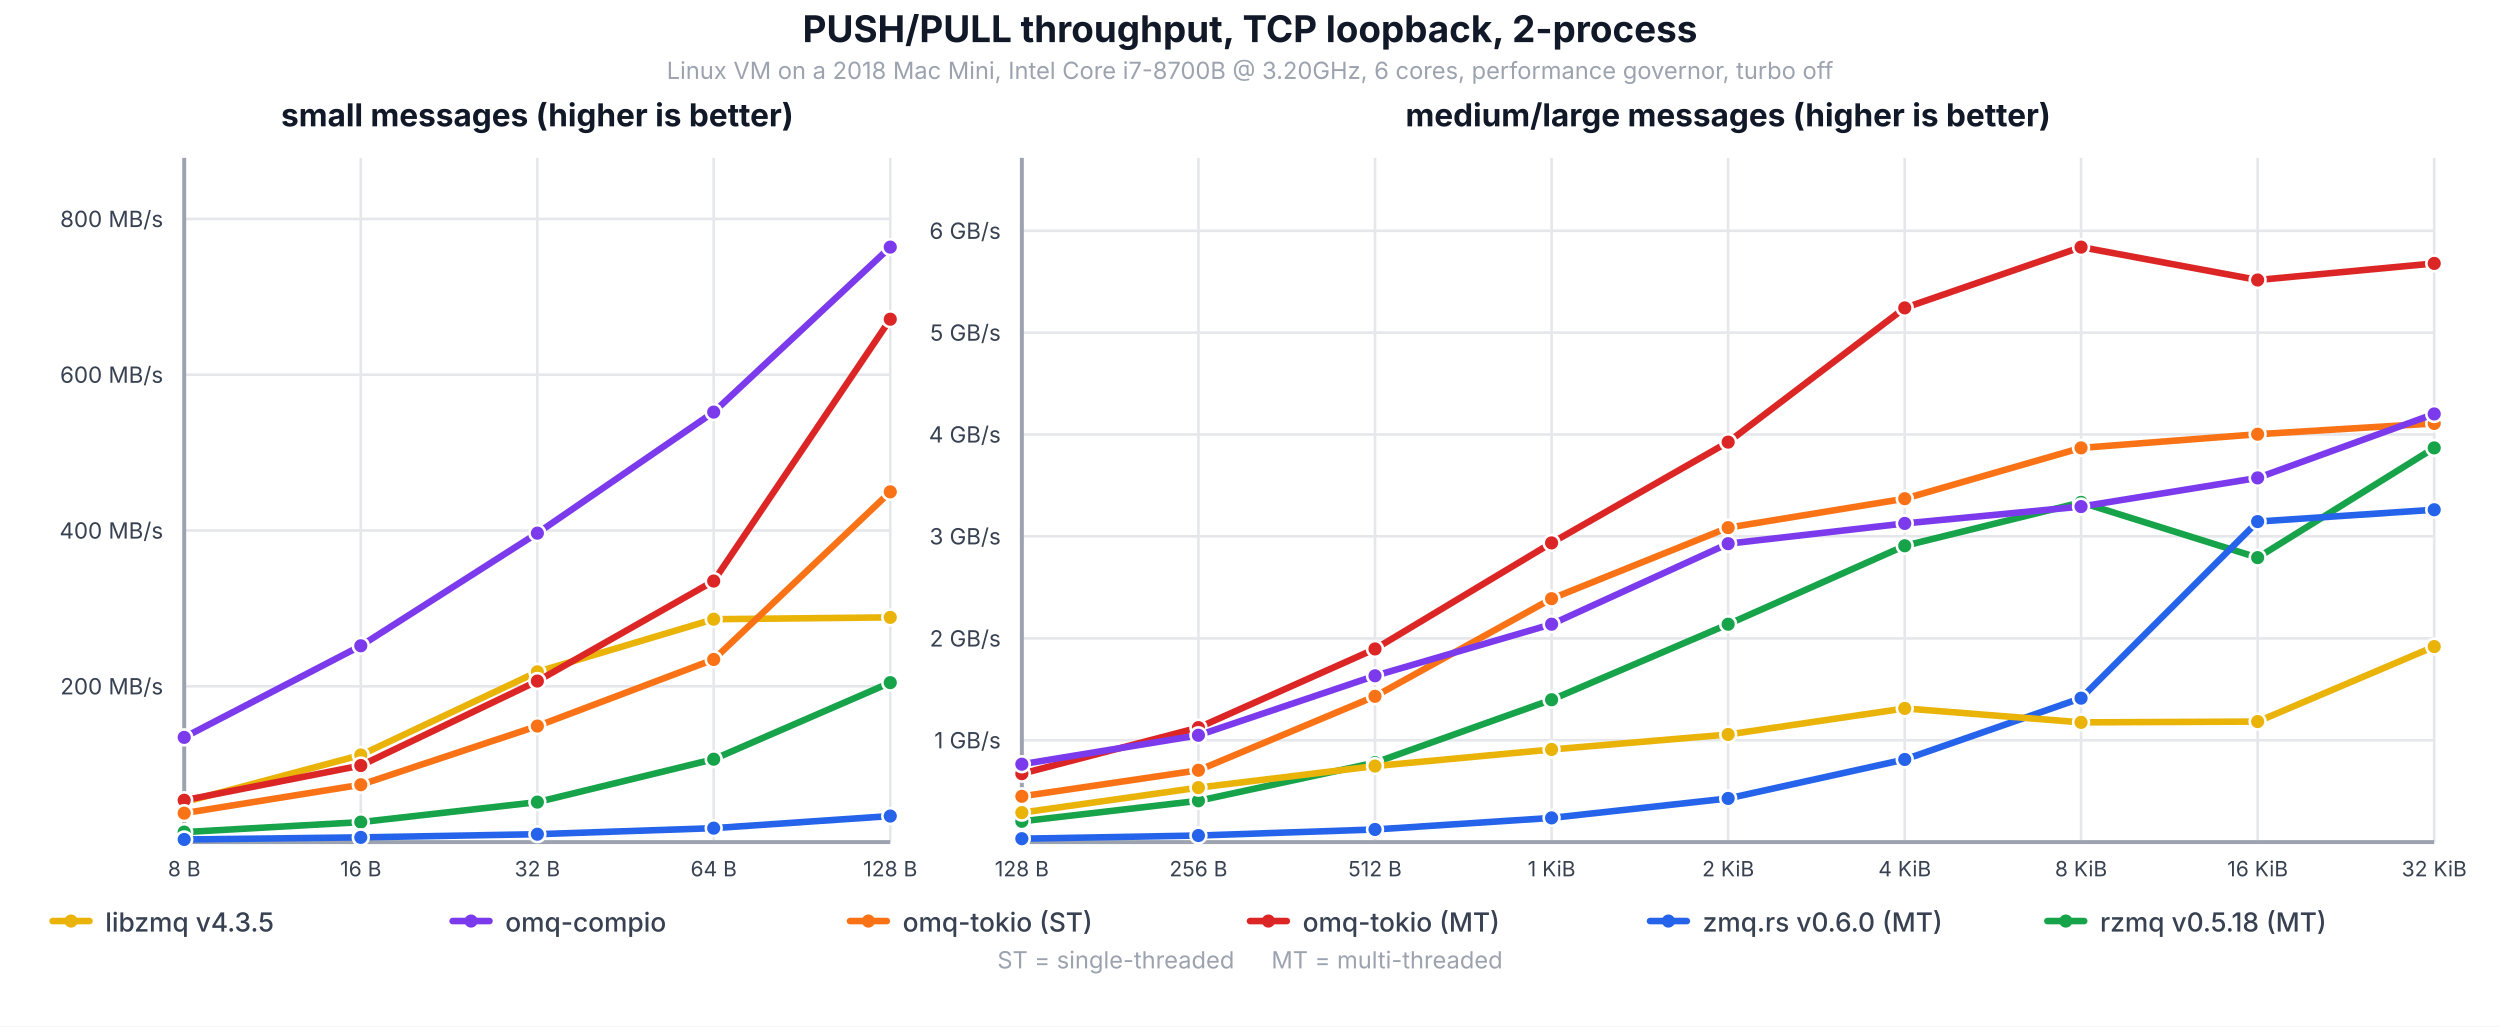
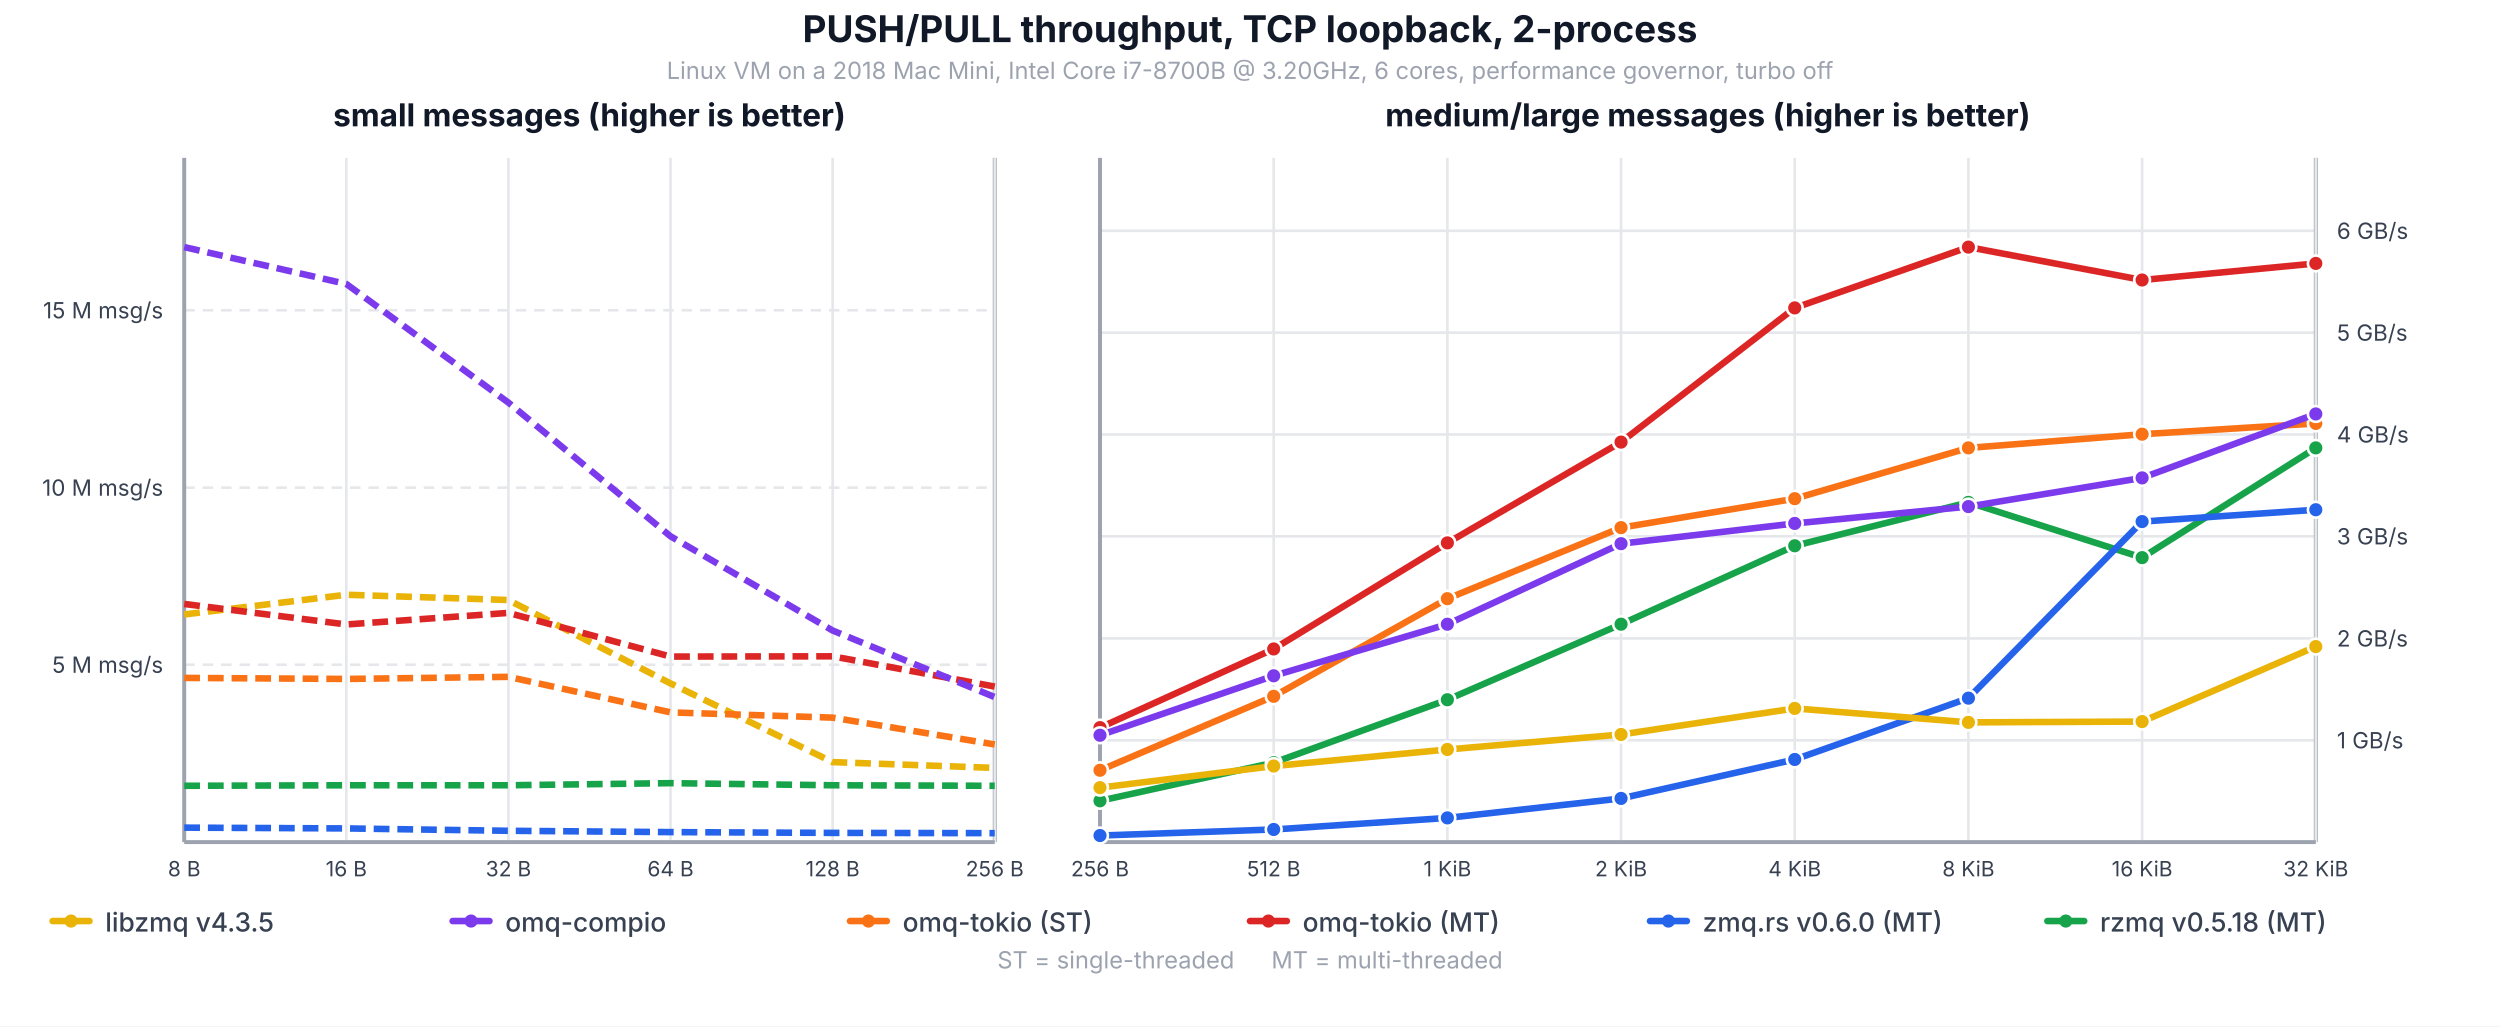
<svg xmlns="http://www.w3.org/2000/svg" viewBox="0 0 950 390" font-family="system-ui, -apple-system, sans-serif">
  <rect width="950" height="390" fill="white" />
  <text x="475.0" y="16.0" text-anchor="middle" fill="#111827" font-size="14" font-weight="700">PUSH/PULL throughput, TCP loopback, 2-process</text>
  <text x="475.0" y="30.0" text-anchor="middle" fill="#9ca3af" font-size="9">Linux VM on a 2018 Mac Mini, Intel Core i7-8700B @ 3.20GHz, 6 cores, performance governor, turbo off</text>
-   <text x="204.2" y="48.0" text-anchor="middle" fill="#111827" font-size="12" font-weight="700">small messages (higher is better)</text>
-   <line x1="70.0" y1="260.8" x2="338.3" y2="260.8" stroke="#e5e7eb" stroke-width="1" />
-   <text x="62.0" y="260.8" text-anchor="end" dominant-baseline="middle" fill="#374151" font-size="8.5">200 MB/s</text>
-   <line x1="70.0" y1="201.6" x2="338.3" y2="201.6" stroke="#e5e7eb" stroke-width="1" />
-   <text x="62.0" y="201.6" text-anchor="end" dominant-baseline="middle" fill="#374151" font-size="8.5">400 MB/s</text>
-   <line x1="70.0" y1="142.4" x2="338.3" y2="142.4" stroke="#e5e7eb" stroke-width="1" />
-   <text x="62.0" y="142.4" text-anchor="end" dominant-baseline="middle" fill="#374151" font-size="8.5">600 MB/s</text>
-   <line x1="70.0" y1="83.2" x2="338.3" y2="83.2" stroke="#e5e7eb" stroke-width="1" />
-   <text x="62.0" y="83.2" text-anchor="end" dominant-baseline="middle" fill="#374151" font-size="8.5">800 MB/s</text>
+   <text x="224.0" y="48.0" text-anchor="middle" fill="#111827" font-size="12" font-weight="700">small messages (higher is better)</text>
+   <line x1="70.0" y1="252.6" x2="378.0" y2="252.6" stroke="#e5e7eb" stroke-width="1" stroke-dasharray="4,3" />
+   <text x="62.0" y="252.6" text-anchor="end" dominant-baseline="middle" fill="#374151" font-size="8.5">5 M msg/s</text>
+   <line x1="70.0" y1="185.3" x2="378.0" y2="185.3" stroke="#e5e7eb" stroke-width="1" stroke-dasharray="4,3" />
+   <text x="62.0" y="185.3" text-anchor="end" dominant-baseline="middle" fill="#374151" font-size="8.5">10 M msg/s</text>
+   <line x1="70.0" y1="117.9" x2="378.0" y2="117.9" stroke="#e5e7eb" stroke-width="1" stroke-dasharray="4,3" />
+   <text x="62.0" y="117.9" text-anchor="end" dominant-baseline="middle" fill="#374151" font-size="8.5">15 M msg/s</text>
+   <line x1="378.0" y1="60.0" x2="378.0" y2="320.0" stroke="#9ca3af" stroke-width="1.5" />
  <line x1="70.0" y1="60.0" x2="70.0" y2="320.0" stroke="#e5e7eb" stroke-width="1" />
-   <line x1="137.1" y1="60.0" x2="137.1" y2="320.0" stroke="#e5e7eb" stroke-width="1" />
-   <line x1="204.2" y1="60.0" x2="204.2" y2="320.0" stroke="#e5e7eb" stroke-width="1" />
-   <line x1="271.2" y1="60.0" x2="271.2" y2="320.0" stroke="#e5e7eb" stroke-width="1" />
-   <line x1="338.3" y1="60.0" x2="338.3" y2="320.0" stroke="#e5e7eb" stroke-width="1" />
+   <line x1="131.6" y1="60.0" x2="131.6" y2="320.0" stroke="#e5e7eb" stroke-width="1" />
+   <line x1="193.2" y1="60.0" x2="193.2" y2="320.0" stroke="#e5e7eb" stroke-width="1" />
+   <line x1="254.8" y1="60.0" x2="254.8" y2="320.0" stroke="#e5e7eb" stroke-width="1" />
+   <line x1="316.4" y1="60.0" x2="316.4" y2="320.0" stroke="#e5e7eb" stroke-width="1" />
+   <line x1="378.0" y1="60.0" x2="378.0" y2="320.0" stroke="#e5e7eb" stroke-width="1" />
  <line x1="70.0" y1="60.0" x2="70.0" y2="320.0" stroke="#9ca3af" stroke-width="1.5" />
-   <line x1="70.0" y1="320.0" x2="338.3" y2="320.0" stroke="#9ca3af" stroke-width="1.5" />
-   <polyline points="70.0,316.2 137.1,312.4 204.2,304.8 271.2,288.5 338.3,259.4" fill="none" stroke="#16a34a" stroke-width="2.5" stroke-linecap="round" stroke-linejoin="round" />
-   <circle cx="70.0" cy="316.2" r="3" fill="#16a34a" stroke="white" stroke-width="1" />
-   <circle cx="137.1" cy="312.4" r="3" fill="#16a34a" stroke="white" stroke-width="1" />
-   <circle cx="204.2" cy="304.8" r="3" fill="#16a34a" stroke="white" stroke-width="1" />
-   <circle cx="271.2" cy="288.5" r="3" fill="#16a34a" stroke="white" stroke-width="1" />
-   <circle cx="338.3" cy="259.4" r="3" fill="#16a34a" stroke="white" stroke-width="1" />
-   <polyline points="70.0,319.0 137.1,318.2 204.2,317.0 271.2,314.7 338.3,310.1" fill="none" stroke="#2563eb" stroke-width="2.5" stroke-linecap="round" stroke-linejoin="round" />
-   <circle cx="70.0" cy="319.0" r="3" fill="#2563eb" stroke="white" stroke-width="1" />
-   <circle cx="137.1" cy="318.2" r="3" fill="#2563eb" stroke="white" stroke-width="1" />
-   <circle cx="204.2" cy="317.0" r="3" fill="#2563eb" stroke="white" stroke-width="1" />
-   <circle cx="271.2" cy="314.7" r="3" fill="#2563eb" stroke="white" stroke-width="1" />
-   <circle cx="338.3" cy="310.1" r="3" fill="#2563eb" stroke="white" stroke-width="1" />
-   <polyline points="70.0,304.8 137.1,286.9 204.2,255.3 271.2,235.3 338.3,234.6" fill="none" stroke="#eab308" stroke-width="2.5" stroke-linecap="round" stroke-linejoin="round" />
-   <circle cx="70.0" cy="304.8" r="3" fill="#eab308" stroke="white" stroke-width="1" />
-   <circle cx="137.1" cy="286.9" r="3" fill="#eab308" stroke="white" stroke-width="1" />
-   <circle cx="204.2" cy="255.3" r="3" fill="#eab308" stroke="white" stroke-width="1" />
-   <circle cx="271.2" cy="235.3" r="3" fill="#eab308" stroke="white" stroke-width="1" />
-   <circle cx="338.3" cy="234.6" r="3" fill="#eab308" stroke="white" stroke-width="1" />
-   <polyline points="70.0,304.1 137.1,290.9 204.2,258.8 271.2,220.8 338.3,121.3" fill="none" stroke="#dc2626" stroke-width="2.5" stroke-linecap="round" stroke-linejoin="round" />
-   <circle cx="70.0" cy="304.1" r="3" fill="#dc2626" stroke="white" stroke-width="1" />
-   <circle cx="137.1" cy="290.9" r="3" fill="#dc2626" stroke="white" stroke-width="1" />
-   <circle cx="204.2" cy="258.8" r="3" fill="#dc2626" stroke="white" stroke-width="1" />
-   <circle cx="271.2" cy="220.8" r="3" fill="#dc2626" stroke="white" stroke-width="1" />
-   <circle cx="338.3" cy="121.3" r="3" fill="#dc2626" stroke="white" stroke-width="1" />
-   <polyline points="70.0,309.0 137.1,298.2 204.2,275.9 271.2,250.6 338.3,186.9" fill="none" stroke="#f97316" stroke-width="2.5" stroke-linecap="round" stroke-linejoin="round" />
-   <circle cx="70.0" cy="309.0" r="3" fill="#f97316" stroke="white" stroke-width="1" />
-   <circle cx="137.1" cy="298.2" r="3" fill="#f97316" stroke="white" stroke-width="1" />
-   <circle cx="204.2" cy="275.9" r="3" fill="#f97316" stroke="white" stroke-width="1" />
-   <circle cx="271.2" cy="250.6" r="3" fill="#f97316" stroke="white" stroke-width="1" />
-   <circle cx="338.3" cy="186.9" r="3" fill="#f97316" stroke="white" stroke-width="1" />
-   <polyline points="70.0,280.2 137.1,245.4 204.2,202.6 271.2,156.6 338.3,93.9" fill="none" stroke="#7c3aed" stroke-width="2.5" stroke-linecap="round" stroke-linejoin="round" />
-   <circle cx="70.0" cy="280.2" r="3" fill="#7c3aed" stroke="white" stroke-width="1" />
-   <circle cx="137.1" cy="245.4" r="3" fill="#7c3aed" stroke="white" stroke-width="1" />
-   <circle cx="204.2" cy="202.6" r="3" fill="#7c3aed" stroke="white" stroke-width="1" />
-   <circle cx="271.2" cy="156.6" r="3" fill="#7c3aed" stroke="white" stroke-width="1" />
-   <circle cx="338.3" cy="93.9" r="3" fill="#7c3aed" stroke="white" stroke-width="1" />
+   <line x1="70.0" y1="320.0" x2="378.0" y2="320.0" stroke="#9ca3af" stroke-width="1.5" />
+   <polyline points="70.0,298.6 131.6,298.4 193.2,298.4 254.8,297.6 316.4,298.4 378.0,298.6" fill="none" stroke="#16a34a" stroke-width="2.5" stroke-dasharray="6,3" />
+   <polyline points="70.0,314.5 131.6,314.8 193.2,315.7 254.8,316.2 316.4,316.5 378.0,316.6" fill="none" stroke="#2563eb" stroke-width="2.5" stroke-dasharray="6,3" />
+   <polyline points="70.0,233.5 131.6,226.0 193.2,228.0 254.8,259.7 316.4,289.6 378.0,291.8" fill="none" stroke="#eab308" stroke-width="2.5" stroke-dasharray="6,3" />
+   <polyline points="70.0,229.5 131.6,237.3 193.2,232.9 254.8,249.5 316.4,249.4 378.0,260.9" fill="none" stroke="#dc2626" stroke-width="2.5" stroke-dasharray="6,3" />
+   <polyline points="70.0,257.6 131.6,258.0 193.2,257.2 254.8,270.7 316.4,272.7 378.0,282.9" fill="none" stroke="#f97316" stroke-width="2.5" stroke-dasharray="6,3" />
+   <polyline points="70.0,93.9 131.6,107.9 193.2,153.0 254.8,203.8 316.4,239.6 378.0,264.9" fill="none" stroke="#7c3aed" stroke-width="2.5" stroke-dasharray="6,3" />
  <text x="70.0" y="333.0" text-anchor="middle" fill="#374151" font-size="8">8 B</text>
-   <text x="137.1" y="333.0" text-anchor="middle" fill="#374151" font-size="8">16 B</text>
-   <text x="204.2" y="333.0" text-anchor="middle" fill="#374151" font-size="8">32 B</text>
-   <text x="271.2" y="333.0" text-anchor="middle" fill="#374151" font-size="8">64 B</text>
-   <text x="338.3" y="333.0" text-anchor="middle" fill="#374151" font-size="8">128 B</text>
-   <text x="656.7" y="48.0" text-anchor="middle" fill="#111827" font-size="12" font-weight="700">medium/large messages (higher is better)</text>
-   <line x1="388.3" y1="281.3" x2="925.0" y2="281.3" stroke="#e5e7eb" stroke-width="1" />
-   <text x="380.3" y="281.3" text-anchor="end" dominant-baseline="middle" fill="#374151" font-size="8.5">1 GB/s</text>
-   <line x1="388.3" y1="242.6" x2="925.0" y2="242.6" stroke="#e5e7eb" stroke-width="1" />
-   <text x="380.3" y="242.6" text-anchor="end" dominant-baseline="middle" fill="#374151" font-size="8.5">2 GB/s</text>
-   <line x1="388.3" y1="203.8" x2="925.0" y2="203.8" stroke="#e5e7eb" stroke-width="1" />
-   <text x="380.3" y="203.8" text-anchor="end" dominant-baseline="middle" fill="#374151" font-size="8.5">3 GB/s</text>
-   <line x1="388.3" y1="165.1" x2="925.0" y2="165.1" stroke="#e5e7eb" stroke-width="1" />
-   <text x="380.3" y="165.1" text-anchor="end" dominant-baseline="middle" fill="#374151" font-size="8.5">4 GB/s</text>
-   <line x1="388.3" y1="126.4" x2="925.0" y2="126.4" stroke="#e5e7eb" stroke-width="1" />
-   <text x="380.3" y="126.4" text-anchor="end" dominant-baseline="middle" fill="#374151" font-size="8.5">5 GB/s</text>
-   <line x1="388.3" y1="87.7" x2="925.0" y2="87.7" stroke="#e5e7eb" stroke-width="1" />
-   <text x="380.3" y="87.7" text-anchor="end" dominant-baseline="middle" fill="#374151" font-size="8.5">6 GB/s</text>
-   <line x1="388.3" y1="60.0" x2="388.3" y2="320.0" stroke="#e5e7eb" stroke-width="1" />
-   <line x1="455.4" y1="60.0" x2="455.4" y2="320.0" stroke="#e5e7eb" stroke-width="1" />
-   <line x1="522.5" y1="60.0" x2="522.5" y2="320.0" stroke="#e5e7eb" stroke-width="1" />
-   <line x1="589.6" y1="60.0" x2="589.6" y2="320.0" stroke="#e5e7eb" stroke-width="1" />
-   <line x1="656.7" y1="60.0" x2="656.7" y2="320.0" stroke="#e5e7eb" stroke-width="1" />
-   <line x1="723.8" y1="60.0" x2="723.8" y2="320.0" stroke="#e5e7eb" stroke-width="1" />
-   <line x1="790.8" y1="60.0" x2="790.8" y2="320.0" stroke="#e5e7eb" stroke-width="1" />
-   <line x1="857.9" y1="60.0" x2="857.9" y2="320.0" stroke="#e5e7eb" stroke-width="1" />
-   <line x1="925.0" y1="60.0" x2="925.0" y2="320.0" stroke="#e5e7eb" stroke-width="1" />
-   <line x1="388.3" y1="60.0" x2="388.3" y2="320.0" stroke="#9ca3af" stroke-width="1.5" />
-   <line x1="388.3" y1="320.0" x2="925.0" y2="320.0" stroke="#9ca3af" stroke-width="1.5" />
-   <polyline points="388.3,312.1 455.4,304.3 522.5,289.8 589.6,265.9 656.7,237.2 723.8,207.4 790.8,190.9 857.9,211.9 925.0,170.2" fill="none" stroke="#16a34a" stroke-width="2.5" stroke-linecap="round" stroke-linejoin="round" />
-   <circle cx="388.3" cy="312.1" r="3" fill="#16a34a" stroke="white" stroke-width="1" />
-   <circle cx="455.4" cy="304.3" r="3" fill="#16a34a" stroke="white" stroke-width="1" />
-   <circle cx="522.5" cy="289.8" r="3" fill="#16a34a" stroke="white" stroke-width="1" />
-   <circle cx="589.6" cy="265.9" r="3" fill="#16a34a" stroke="white" stroke-width="1" />
-   <circle cx="656.7" cy="237.2" r="3" fill="#16a34a" stroke="white" stroke-width="1" />
-   <circle cx="723.8" cy="207.4" r="3" fill="#16a34a" stroke="white" stroke-width="1" />
-   <circle cx="790.8" cy="190.9" r="3" fill="#16a34a" stroke="white" stroke-width="1" />
-   <circle cx="857.9" cy="211.9" r="3" fill="#16a34a" stroke="white" stroke-width="1" />
-   <circle cx="925.0" cy="170.2" r="3" fill="#16a34a" stroke="white" stroke-width="1" />
-   <polyline points="388.3,318.7 455.4,317.5 522.5,315.2 589.6,310.8 656.7,303.4 723.8,288.6 790.8,265.3 857.9,198.2 925.0,193.7" fill="none" stroke="#2563eb" stroke-width="2.5" stroke-linecap="round" stroke-linejoin="round" />
-   <circle cx="388.3" cy="318.7" r="3" fill="#2563eb" stroke="white" stroke-width="1" />
-   <circle cx="455.4" cy="317.5" r="3" fill="#2563eb" stroke="white" stroke-width="1" />
-   <circle cx="522.5" cy="315.2" r="3" fill="#2563eb" stroke="white" stroke-width="1" />
-   <circle cx="589.6" cy="310.8" r="3" fill="#2563eb" stroke="white" stroke-width="1" />
-   <circle cx="656.7" cy="303.4" r="3" fill="#2563eb" stroke="white" stroke-width="1" />
-   <circle cx="723.8" cy="288.6" r="3" fill="#2563eb" stroke="white" stroke-width="1" />
-   <circle cx="790.8" cy="265.3" r="3" fill="#2563eb" stroke="white" stroke-width="1" />
-   <circle cx="857.9" cy="198.2" r="3" fill="#2563eb" stroke="white" stroke-width="1" />
-   <circle cx="925.0" cy="193.7" r="3" fill="#2563eb" stroke="white" stroke-width="1" />
-   <polyline points="388.3,308.8 455.4,299.3 522.5,291.1 589.6,284.8 656.7,279.1 723.8,269.2 790.8,274.5 857.9,274.2 925.0,245.7" fill="none" stroke="#eab308" stroke-width="2.5" stroke-linecap="round" stroke-linejoin="round" />
-   <circle cx="388.3" cy="308.8" r="3" fill="#eab308" stroke="white" stroke-width="1" />
-   <circle cx="455.4" cy="299.3" r="3" fill="#eab308" stroke="white" stroke-width="1" />
-   <circle cx="522.5" cy="291.1" r="3" fill="#eab308" stroke="white" stroke-width="1" />
-   <circle cx="589.6" cy="284.8" r="3" fill="#eab308" stroke="white" stroke-width="1" />
-   <circle cx="656.7" cy="279.1" r="3" fill="#eab308" stroke="white" stroke-width="1" />
-   <circle cx="723.8" cy="269.2" r="3" fill="#eab308" stroke="white" stroke-width="1" />
-   <circle cx="790.8" cy="274.5" r="3" fill="#eab308" stroke="white" stroke-width="1" />
-   <circle cx="857.9" cy="274.2" r="3" fill="#eab308" stroke="white" stroke-width="1" />
-   <circle cx="925.0" cy="245.7" r="3" fill="#eab308" stroke="white" stroke-width="1" />
-   <polyline points="388.3,294.0 455.4,276.5 522.5,246.6 589.6,206.3 656.7,168.0 723.8,117.0 790.8,93.9 857.9,106.4 925.0,100.1" fill="none" stroke="#dc2626" stroke-width="2.5" stroke-linecap="round" stroke-linejoin="round" />
-   <circle cx="388.3" cy="294.0" r="3" fill="#dc2626" stroke="white" stroke-width="1" />
-   <circle cx="455.4" cy="276.5" r="3" fill="#dc2626" stroke="white" stroke-width="1" />
-   <circle cx="522.5" cy="246.6" r="3" fill="#dc2626" stroke="white" stroke-width="1" />
-   <circle cx="589.6" cy="206.3" r="3" fill="#dc2626" stroke="white" stroke-width="1" />
-   <circle cx="656.7" cy="168.0" r="3" fill="#dc2626" stroke="white" stroke-width="1" />
-   <circle cx="723.8" cy="117.0" r="3" fill="#dc2626" stroke="white" stroke-width="1" />
-   <circle cx="790.8" cy="93.9" r="3" fill="#dc2626" stroke="white" stroke-width="1" />
-   <circle cx="857.9" cy="106.4" r="3" fill="#dc2626" stroke="white" stroke-width="1" />
-   <circle cx="925.0" cy="100.1" r="3" fill="#dc2626" stroke="white" stroke-width="1" />
-   <polyline points="388.3,302.6 455.4,292.7 522.5,264.6 589.6,227.5 656.7,200.5 723.8,189.5 790.8,170.2 857.9,165.0 925.0,160.9" fill="none" stroke="#f97316" stroke-width="2.5" stroke-linecap="round" stroke-linejoin="round" />
-   <circle cx="388.3" cy="302.6" r="3" fill="#f97316" stroke="white" stroke-width="1" />
-   <circle cx="455.4" cy="292.7" r="3" fill="#f97316" stroke="white" stroke-width="1" />
-   <circle cx="522.5" cy="264.6" r="3" fill="#f97316" stroke="white" stroke-width="1" />
-   <circle cx="589.6" cy="227.5" r="3" fill="#f97316" stroke="white" stroke-width="1" />
-   <circle cx="656.7" cy="200.5" r="3" fill="#f97316" stroke="white" stroke-width="1" />
-   <circle cx="723.8" cy="189.5" r="3" fill="#f97316" stroke="white" stroke-width="1" />
-   <circle cx="790.8" cy="170.2" r="3" fill="#f97316" stroke="white" stroke-width="1" />
-   <circle cx="857.9" cy="165.0" r="3" fill="#f97316" stroke="white" stroke-width="1" />
-   <circle cx="925.0" cy="160.9" r="3" fill="#f97316" stroke="white" stroke-width="1" />
-   <polyline points="388.3,290.4 455.4,279.4 522.5,256.8 589.6,237.2 656.7,206.6 723.8,198.9 790.8,192.5 857.9,181.6 925.0,157.3" fill="none" stroke="#7c3aed" stroke-width="2.5" stroke-linecap="round" stroke-linejoin="round" />
-   <circle cx="388.3" cy="290.4" r="3" fill="#7c3aed" stroke="white" stroke-width="1" />
-   <circle cx="455.4" cy="279.4" r="3" fill="#7c3aed" stroke="white" stroke-width="1" />
-   <circle cx="522.5" cy="256.8" r="3" fill="#7c3aed" stroke="white" stroke-width="1" />
-   <circle cx="589.6" cy="237.2" r="3" fill="#7c3aed" stroke="white" stroke-width="1" />
-   <circle cx="656.7" cy="206.6" r="3" fill="#7c3aed" stroke="white" stroke-width="1" />
-   <circle cx="723.8" cy="198.9" r="3" fill="#7c3aed" stroke="white" stroke-width="1" />
-   <circle cx="790.8" cy="192.5" r="3" fill="#7c3aed" stroke="white" stroke-width="1" />
-   <circle cx="857.9" cy="181.6" r="3" fill="#7c3aed" stroke="white" stroke-width="1" />
-   <circle cx="925.0" cy="157.3" r="3" fill="#7c3aed" stroke="white" stroke-width="1" />
-   <text x="388.3" y="333.0" text-anchor="middle" fill="#374151" font-size="8">128 B</text>
-   <text x="455.4" y="333.0" text-anchor="middle" fill="#374151" font-size="8">256 B</text>
-   <text x="522.5" y="333.0" text-anchor="middle" fill="#374151" font-size="8">512 B</text>
-   <text x="589.6" y="333.0" text-anchor="middle" fill="#374151" font-size="8">1 KiB</text>
-   <text x="656.7" y="333.0" text-anchor="middle" fill="#374151" font-size="8">2 KiB</text>
-   <text x="723.8" y="333.0" text-anchor="middle" fill="#374151" font-size="8">4 KiB</text>
-   <text x="790.8" y="333.0" text-anchor="middle" fill="#374151" font-size="8">8 KiB</text>
-   <text x="857.9" y="333.0" text-anchor="middle" fill="#374151" font-size="8">16 KiB</text>
-   <text x="925.0" y="333.0" text-anchor="middle" fill="#374151" font-size="8">32 KiB</text>
+   <text x="131.6" y="333.0" text-anchor="middle" fill="#374151" font-size="8">16 B</text>
+   <text x="193.2" y="333.0" text-anchor="middle" fill="#374151" font-size="8">32 B</text>
+   <text x="254.8" y="333.0" text-anchor="middle" fill="#374151" font-size="8">64 B</text>
+   <text x="316.4" y="333.0" text-anchor="middle" fill="#374151" font-size="8">128 B</text>
+   <text x="378.0" y="333.0" text-anchor="middle" fill="#374151" font-size="8">256 B</text>
+   <text x="649.0" y="48.0" text-anchor="middle" fill="#111827" font-size="12" font-weight="700">medium/large messages (higher is better)</text>
+   <line x1="418.0" y1="281.3" x2="880.0" y2="281.3" stroke="#e5e7eb" stroke-width="1" />
+   <text x="888.0" y="281.3" text-anchor="start" dominant-baseline="middle" fill="#374151" font-size="8.5">1 GB/s</text>
+   <line x1="418.0" y1="242.6" x2="880.0" y2="242.6" stroke="#e5e7eb" stroke-width="1" />
+   <text x="888.0" y="242.6" text-anchor="start" dominant-baseline="middle" fill="#374151" font-size="8.5">2 GB/s</text>
+   <line x1="418.0" y1="203.8" x2="880.0" y2="203.8" stroke="#e5e7eb" stroke-width="1" />
+   <text x="888.0" y="203.8" text-anchor="start" dominant-baseline="middle" fill="#374151" font-size="8.5">3 GB/s</text>
+   <line x1="418.0" y1="165.1" x2="880.0" y2="165.1" stroke="#e5e7eb" stroke-width="1" />
+   <text x="888.0" y="165.1" text-anchor="start" dominant-baseline="middle" fill="#374151" font-size="8.5">4 GB/s</text>
+   <line x1="418.0" y1="126.4" x2="880.0" y2="126.4" stroke="#e5e7eb" stroke-width="1" />
+   <text x="888.0" y="126.4" text-anchor="start" dominant-baseline="middle" fill="#374151" font-size="8.5">5 GB/s</text>
+   <line x1="418.0" y1="87.7" x2="880.0" y2="87.7" stroke="#e5e7eb" stroke-width="1" />
+   <text x="888.0" y="87.7" text-anchor="start" dominant-baseline="middle" fill="#374151" font-size="8.5">6 GB/s</text>
+   <line x1="880.0" y1="60.0" x2="880.0" y2="320.0" stroke="#9ca3af" stroke-width="1.5" />
+   <line x1="418.0" y1="60.0" x2="418.0" y2="320.0" stroke="#e5e7eb" stroke-width="1" />
+   <line x1="484.0" y1="60.0" x2="484.0" y2="320.0" stroke="#e5e7eb" stroke-width="1" />
+   <line x1="550.0" y1="60.0" x2="550.0" y2="320.0" stroke="#e5e7eb" stroke-width="1" />
+   <line x1="616.0" y1="60.0" x2="616.0" y2="320.0" stroke="#e5e7eb" stroke-width="1" />
+   <line x1="682.0" y1="60.0" x2="682.0" y2="320.0" stroke="#e5e7eb" stroke-width="1" />
+   <line x1="748.0" y1="60.0" x2="748.0" y2="320.0" stroke="#e5e7eb" stroke-width="1" />
+   <line x1="814.0" y1="60.0" x2="814.0" y2="320.0" stroke="#e5e7eb" stroke-width="1" />
+   <line x1="880.0" y1="60.0" x2="880.0" y2="320.0" stroke="#e5e7eb" stroke-width="1" />
+   <line x1="418.0" y1="60.0" x2="418.0" y2="320.0" stroke="#9ca3af" stroke-width="1.5" />
+   <line x1="418.0" y1="320.0" x2="880.0" y2="320.0" stroke="#9ca3af" stroke-width="1.5" />
+   <polyline points="418.0,304.3 484.0,289.8 550.0,265.9 616.0,237.2 682.0,207.4 748.0,190.9 814.0,211.9 880.0,170.2" fill="none" stroke="#16a34a" stroke-width="2.5" stroke-linecap="round" stroke-linejoin="round" />
+   <circle cx="418.0" cy="304.3" r="3" fill="#16a34a" stroke="white" stroke-width="1" />
+   <circle cx="484.0" cy="289.8" r="3" fill="#16a34a" stroke="white" stroke-width="1" />
+   <circle cx="550.0" cy="265.9" r="3" fill="#16a34a" stroke="white" stroke-width="1" />
+   <circle cx="616.0" cy="237.2" r="3" fill="#16a34a" stroke="white" stroke-width="1" />
+   <circle cx="682.0" cy="207.4" r="3" fill="#16a34a" stroke="white" stroke-width="1" />
+   <circle cx="748.0" cy="190.9" r="3" fill="#16a34a" stroke="white" stroke-width="1" />
+   <circle cx="814.0" cy="211.9" r="3" fill="#16a34a" stroke="white" stroke-width="1" />
+   <circle cx="880.0" cy="170.2" r="3" fill="#16a34a" stroke="white" stroke-width="1" />
+   <polyline points="418.0,317.5 484.0,315.2 550.0,310.8 616.0,303.4 682.0,288.6 748.0,265.3 814.0,198.2 880.0,193.7" fill="none" stroke="#2563eb" stroke-width="2.5" stroke-linecap="round" stroke-linejoin="round" />
+   <circle cx="418.0" cy="317.5" r="3" fill="#2563eb" stroke="white" stroke-width="1" />
+   <circle cx="484.0" cy="315.2" r="3" fill="#2563eb" stroke="white" stroke-width="1" />
+   <circle cx="550.0" cy="310.8" r="3" fill="#2563eb" stroke="white" stroke-width="1" />
+   <circle cx="616.0" cy="303.4" r="3" fill="#2563eb" stroke="white" stroke-width="1" />
+   <circle cx="682.0" cy="288.6" r="3" fill="#2563eb" stroke="white" stroke-width="1" />
+   <circle cx="748.0" cy="265.3" r="3" fill="#2563eb" stroke="white" stroke-width="1" />
+   <circle cx="814.0" cy="198.2" r="3" fill="#2563eb" stroke="white" stroke-width="1" />
+   <circle cx="880.0" cy="193.7" r="3" fill="#2563eb" stroke="white" stroke-width="1" />
+   <polyline points="418.0,299.3 484.0,291.1 550.0,284.8 616.0,279.1 682.0,269.2 748.0,274.5 814.0,274.2 880.0,245.7" fill="none" stroke="#eab308" stroke-width="2.5" stroke-linecap="round" stroke-linejoin="round" />
+   <circle cx="418.0" cy="299.3" r="3" fill="#eab308" stroke="white" stroke-width="1" />
+   <circle cx="484.0" cy="291.1" r="3" fill="#eab308" stroke="white" stroke-width="1" />
+   <circle cx="550.0" cy="284.8" r="3" fill="#eab308" stroke="white" stroke-width="1" />
+   <circle cx="616.0" cy="279.1" r="3" fill="#eab308" stroke="white" stroke-width="1" />
+   <circle cx="682.0" cy="269.2" r="3" fill="#eab308" stroke="white" stroke-width="1" />
+   <circle cx="748.0" cy="274.5" r="3" fill="#eab308" stroke="white" stroke-width="1" />
+   <circle cx="814.0" cy="274.2" r="3" fill="#eab308" stroke="white" stroke-width="1" />
+   <circle cx="880.0" cy="245.7" r="3" fill="#eab308" stroke="white" stroke-width="1" />
+   <polyline points="418.0,276.5 484.0,246.6 550.0,206.3 616.0,168.0 682.0,117.0 748.0,93.9 814.0,106.4 880.0,100.1" fill="none" stroke="#dc2626" stroke-width="2.5" stroke-linecap="round" stroke-linejoin="round" />
+   <circle cx="418.0" cy="276.5" r="3" fill="#dc2626" stroke="white" stroke-width="1" />
+   <circle cx="484.0" cy="246.6" r="3" fill="#dc2626" stroke="white" stroke-width="1" />
+   <circle cx="550.0" cy="206.3" r="3" fill="#dc2626" stroke="white" stroke-width="1" />
+   <circle cx="616.0" cy="168.0" r="3" fill="#dc2626" stroke="white" stroke-width="1" />
+   <circle cx="682.0" cy="117.0" r="3" fill="#dc2626" stroke="white" stroke-width="1" />
+   <circle cx="748.0" cy="93.9" r="3" fill="#dc2626" stroke="white" stroke-width="1" />
+   <circle cx="814.0" cy="106.4" r="3" fill="#dc2626" stroke="white" stroke-width="1" />
+   <circle cx="880.0" cy="100.1" r="3" fill="#dc2626" stroke="white" stroke-width="1" />
+   <polyline points="418.0,292.7 484.0,264.6 550.0,227.5 616.0,200.5 682.0,189.5 748.0,170.2 814.0,165.0 880.0,160.9" fill="none" stroke="#f97316" stroke-width="2.5" stroke-linecap="round" stroke-linejoin="round" />
+   <circle cx="418.0" cy="292.7" r="3" fill="#f97316" stroke="white" stroke-width="1" />
+   <circle cx="484.0" cy="264.6" r="3" fill="#f97316" stroke="white" stroke-width="1" />
+   <circle cx="550.0" cy="227.5" r="3" fill="#f97316" stroke="white" stroke-width="1" />
+   <circle cx="616.0" cy="200.5" r="3" fill="#f97316" stroke="white" stroke-width="1" />
+   <circle cx="682.0" cy="189.5" r="3" fill="#f97316" stroke="white" stroke-width="1" />
+   <circle cx="748.0" cy="170.2" r="3" fill="#f97316" stroke="white" stroke-width="1" />
+   <circle cx="814.0" cy="165.0" r="3" fill="#f97316" stroke="white" stroke-width="1" />
+   <circle cx="880.0" cy="160.9" r="3" fill="#f97316" stroke="white" stroke-width="1" />
+   <polyline points="418.0,279.4 484.0,256.8 550.0,237.2 616.0,206.6 682.0,198.9 748.0,192.5 814.0,181.6 880.0,157.3" fill="none" stroke="#7c3aed" stroke-width="2.5" stroke-linecap="round" stroke-linejoin="round" />
+   <circle cx="418.0" cy="279.4" r="3" fill="#7c3aed" stroke="white" stroke-width="1" />
+   <circle cx="484.0" cy="256.8" r="3" fill="#7c3aed" stroke="white" stroke-width="1" />
+   <circle cx="550.0" cy="237.2" r="3" fill="#7c3aed" stroke="white" stroke-width="1" />
+   <circle cx="616.0" cy="206.6" r="3" fill="#7c3aed" stroke="white" stroke-width="1" />
+   <circle cx="682.0" cy="198.9" r="3" fill="#7c3aed" stroke="white" stroke-width="1" />
+   <circle cx="748.0" cy="192.5" r="3" fill="#7c3aed" stroke="white" stroke-width="1" />
+   <circle cx="814.0" cy="181.6" r="3" fill="#7c3aed" stroke="white" stroke-width="1" />
+   <circle cx="880.0" cy="157.3" r="3" fill="#7c3aed" stroke="white" stroke-width="1" />
+   <text x="418.0" y="333.0" text-anchor="middle" fill="#374151" font-size="8">256 B</text>
+   <text x="484.0" y="333.0" text-anchor="middle" fill="#374151" font-size="8">512 B</text>
+   <text x="550.0" y="333.0" text-anchor="middle" fill="#374151" font-size="8">1 KiB</text>
+   <text x="616.0" y="333.0" text-anchor="middle" fill="#374151" font-size="8">2 KiB</text>
+   <text x="682.0" y="333.0" text-anchor="middle" fill="#374151" font-size="8">4 KiB</text>
+   <text x="748.0" y="333.0" text-anchor="middle" fill="#374151" font-size="8">8 KiB</text>
+   <text x="814.0" y="333.0" text-anchor="middle" fill="#374151" font-size="8">16 KiB</text>
+   <text x="880.0" y="333.0" text-anchor="middle" fill="#374151" font-size="8">32 KiB</text>
  <line x1="20" y1="350" x2="34" y2="350" stroke="#eab308" stroke-width="2.5" stroke-linecap="round" />
  <circle cx="27" cy="350" r="2.5" fill="#eab308" />
  <text x="40" y="354" fill="#374151" font-size="10" font-weight="500">libzmq v4.3.5</text>
  <line x1="172" y1="350" x2="186" y2="350" stroke="#7c3aed" stroke-width="2.5" stroke-linecap="round" />
  <circle cx="179" cy="350" r="2.5" fill="#7c3aed" />
  <text x="192" y="354" fill="#374151" font-size="10" font-weight="500">omq-compio</text>
  <line x1="323" y1="350" x2="337" y2="350" stroke="#f97316" stroke-width="2.5" stroke-linecap="round" />
  <circle cx="330" cy="350" r="2.5" fill="#f97316" />
  <text x="343" y="354" fill="#374151" font-size="10" font-weight="500">omq-tokio (ST)</text>
  <line x1="475" y1="350" x2="489" y2="350" stroke="#dc2626" stroke-width="2.5" stroke-linecap="round" />
  <circle cx="482" cy="350" r="2.5" fill="#dc2626" />
  <text x="495" y="354" fill="#374151" font-size="10" font-weight="500">omq-tokio (MT)</text>
  <line x1="627" y1="350" x2="641" y2="350" stroke="#2563eb" stroke-width="2.5" stroke-linecap="round" />
  <circle cx="634" cy="350" r="2.5" fill="#2563eb" />
  <text x="647" y="354" fill="#374151" font-size="10" font-weight="500">zmq.rs v0.6.0 (MT)</text>
  <line x1="778" y1="350" x2="792" y2="350" stroke="#16a34a" stroke-width="2.5" stroke-linecap="round" />
  <circle cx="785" cy="350" r="2.5" fill="#16a34a" />
  <text x="798" y="354" fill="#374151" font-size="10" font-weight="500">rzmq v0.5.18 (MT)</text>
  <text x="475.0" y="368.0" text-anchor="middle" fill="#9ca3af" font-size="9">ST = single-threaded   MT = multi-threaded</text>
</svg>
